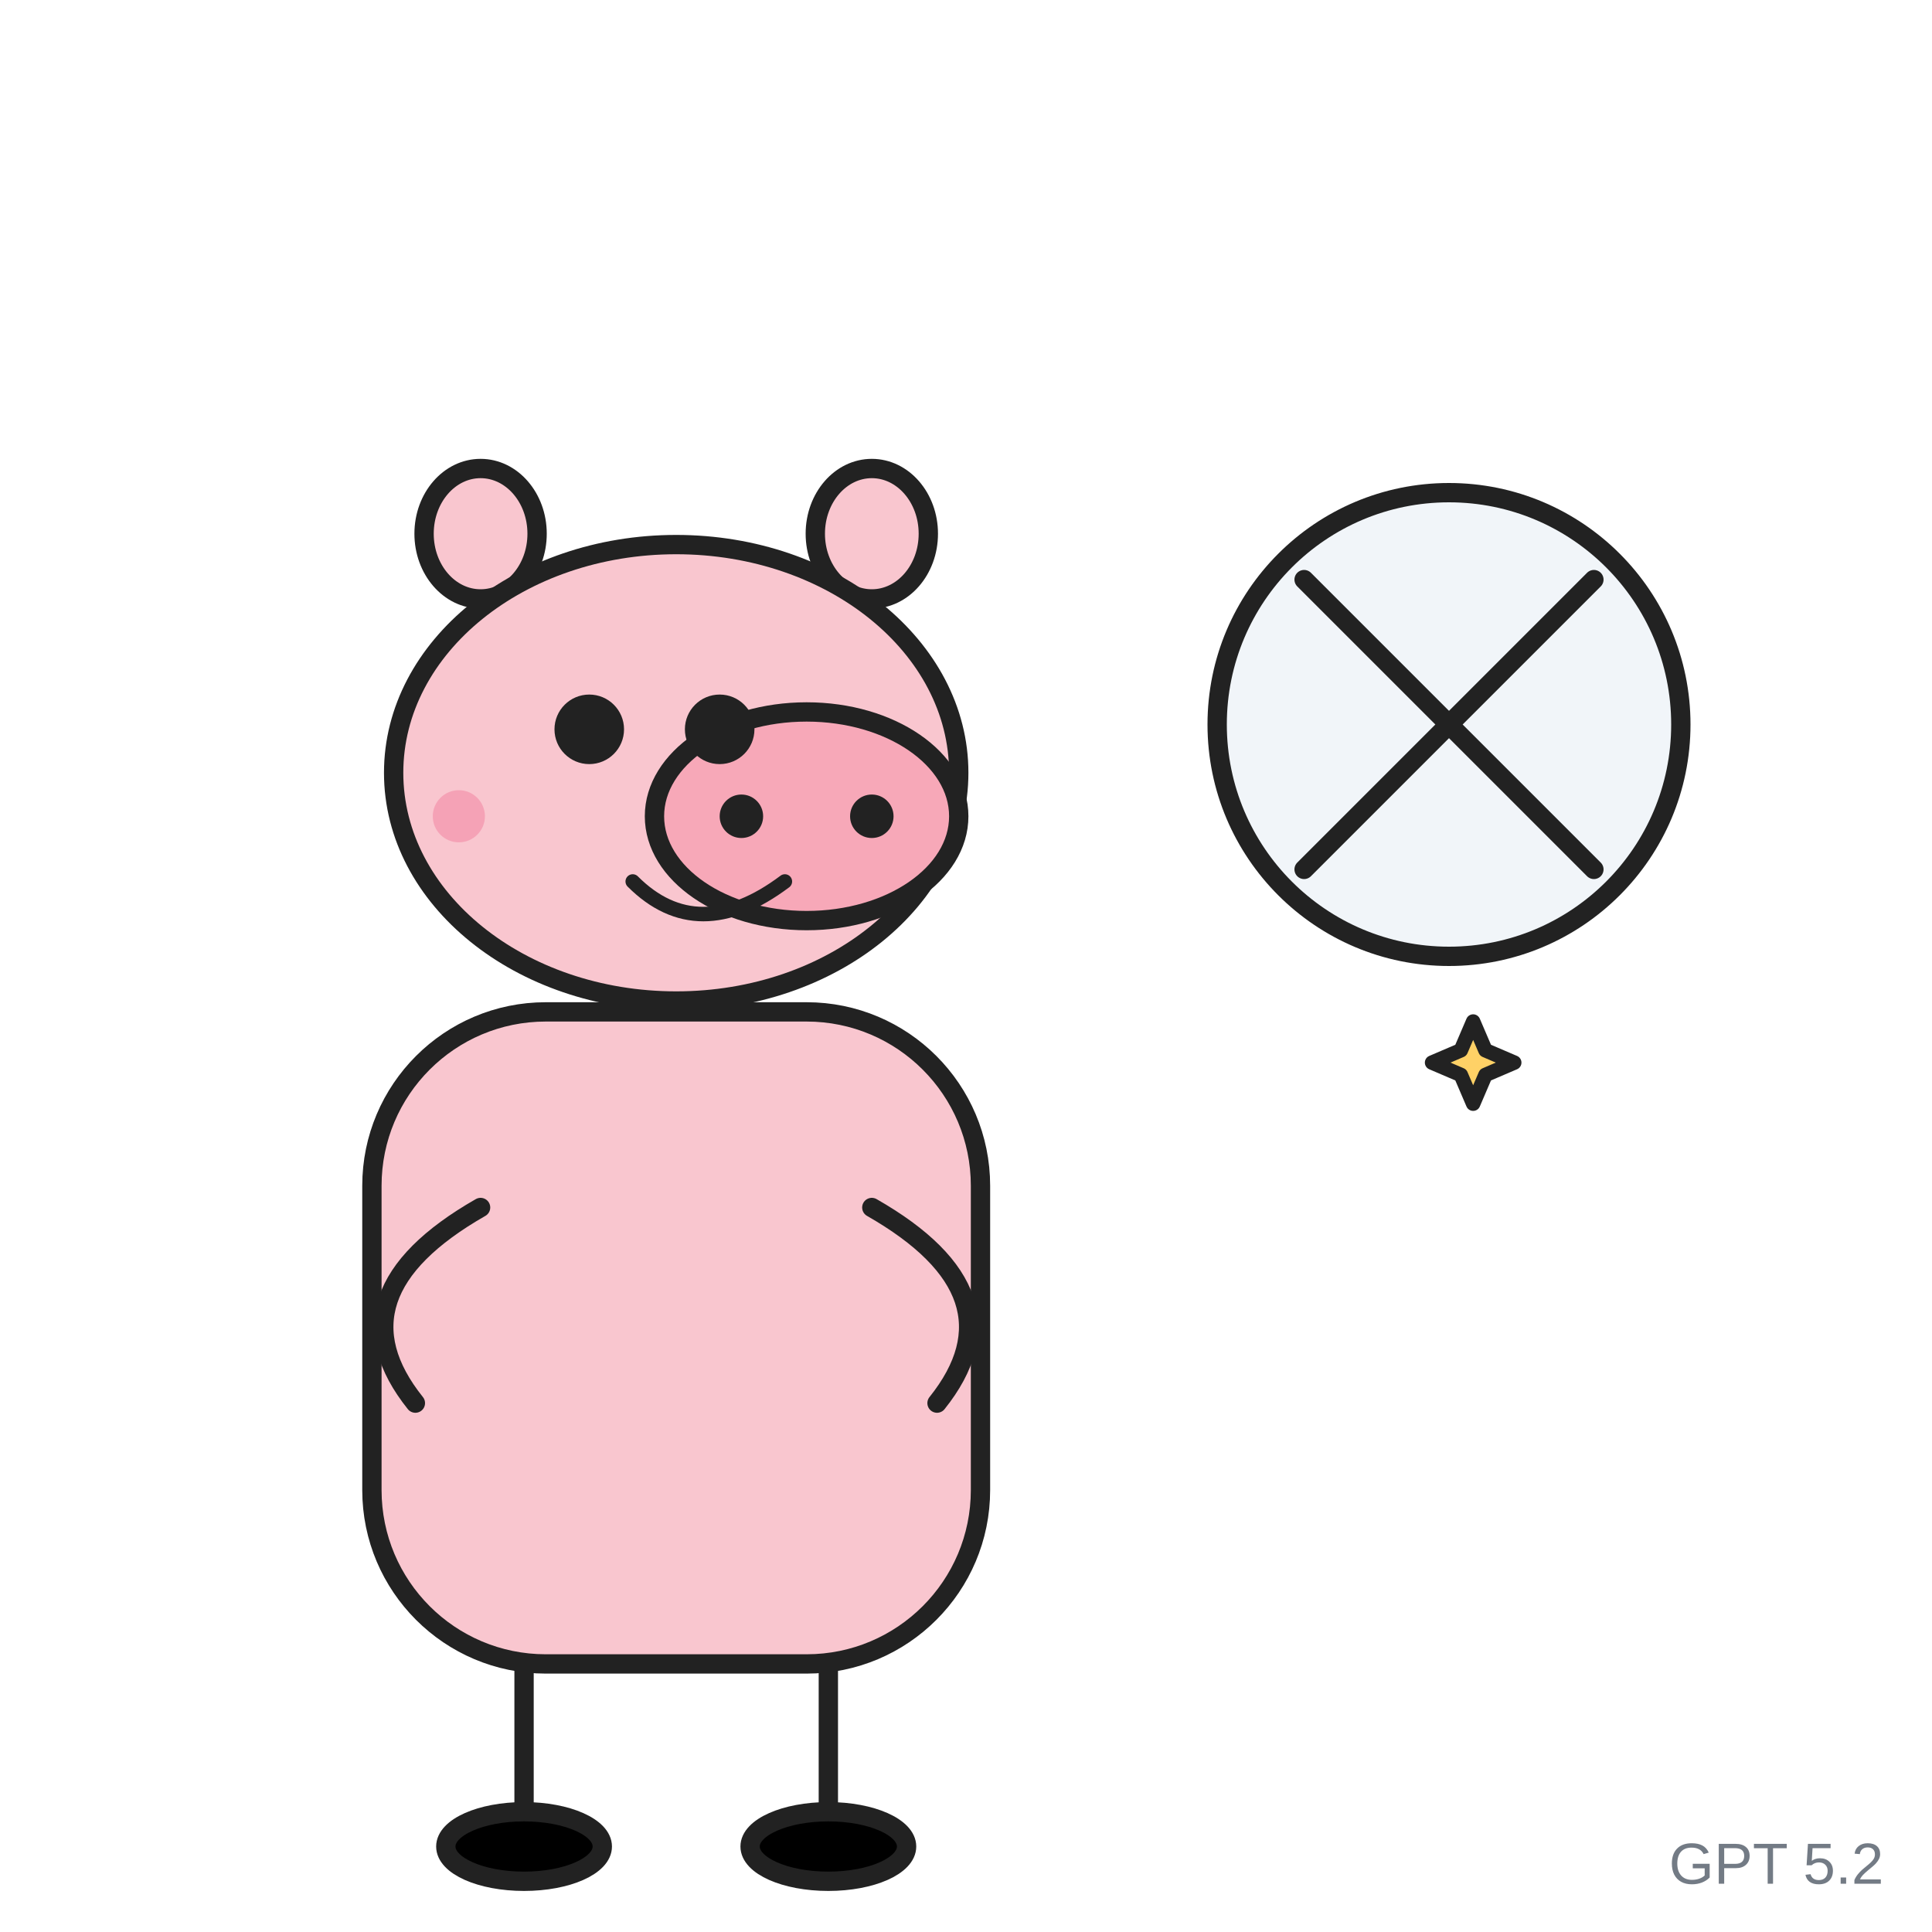
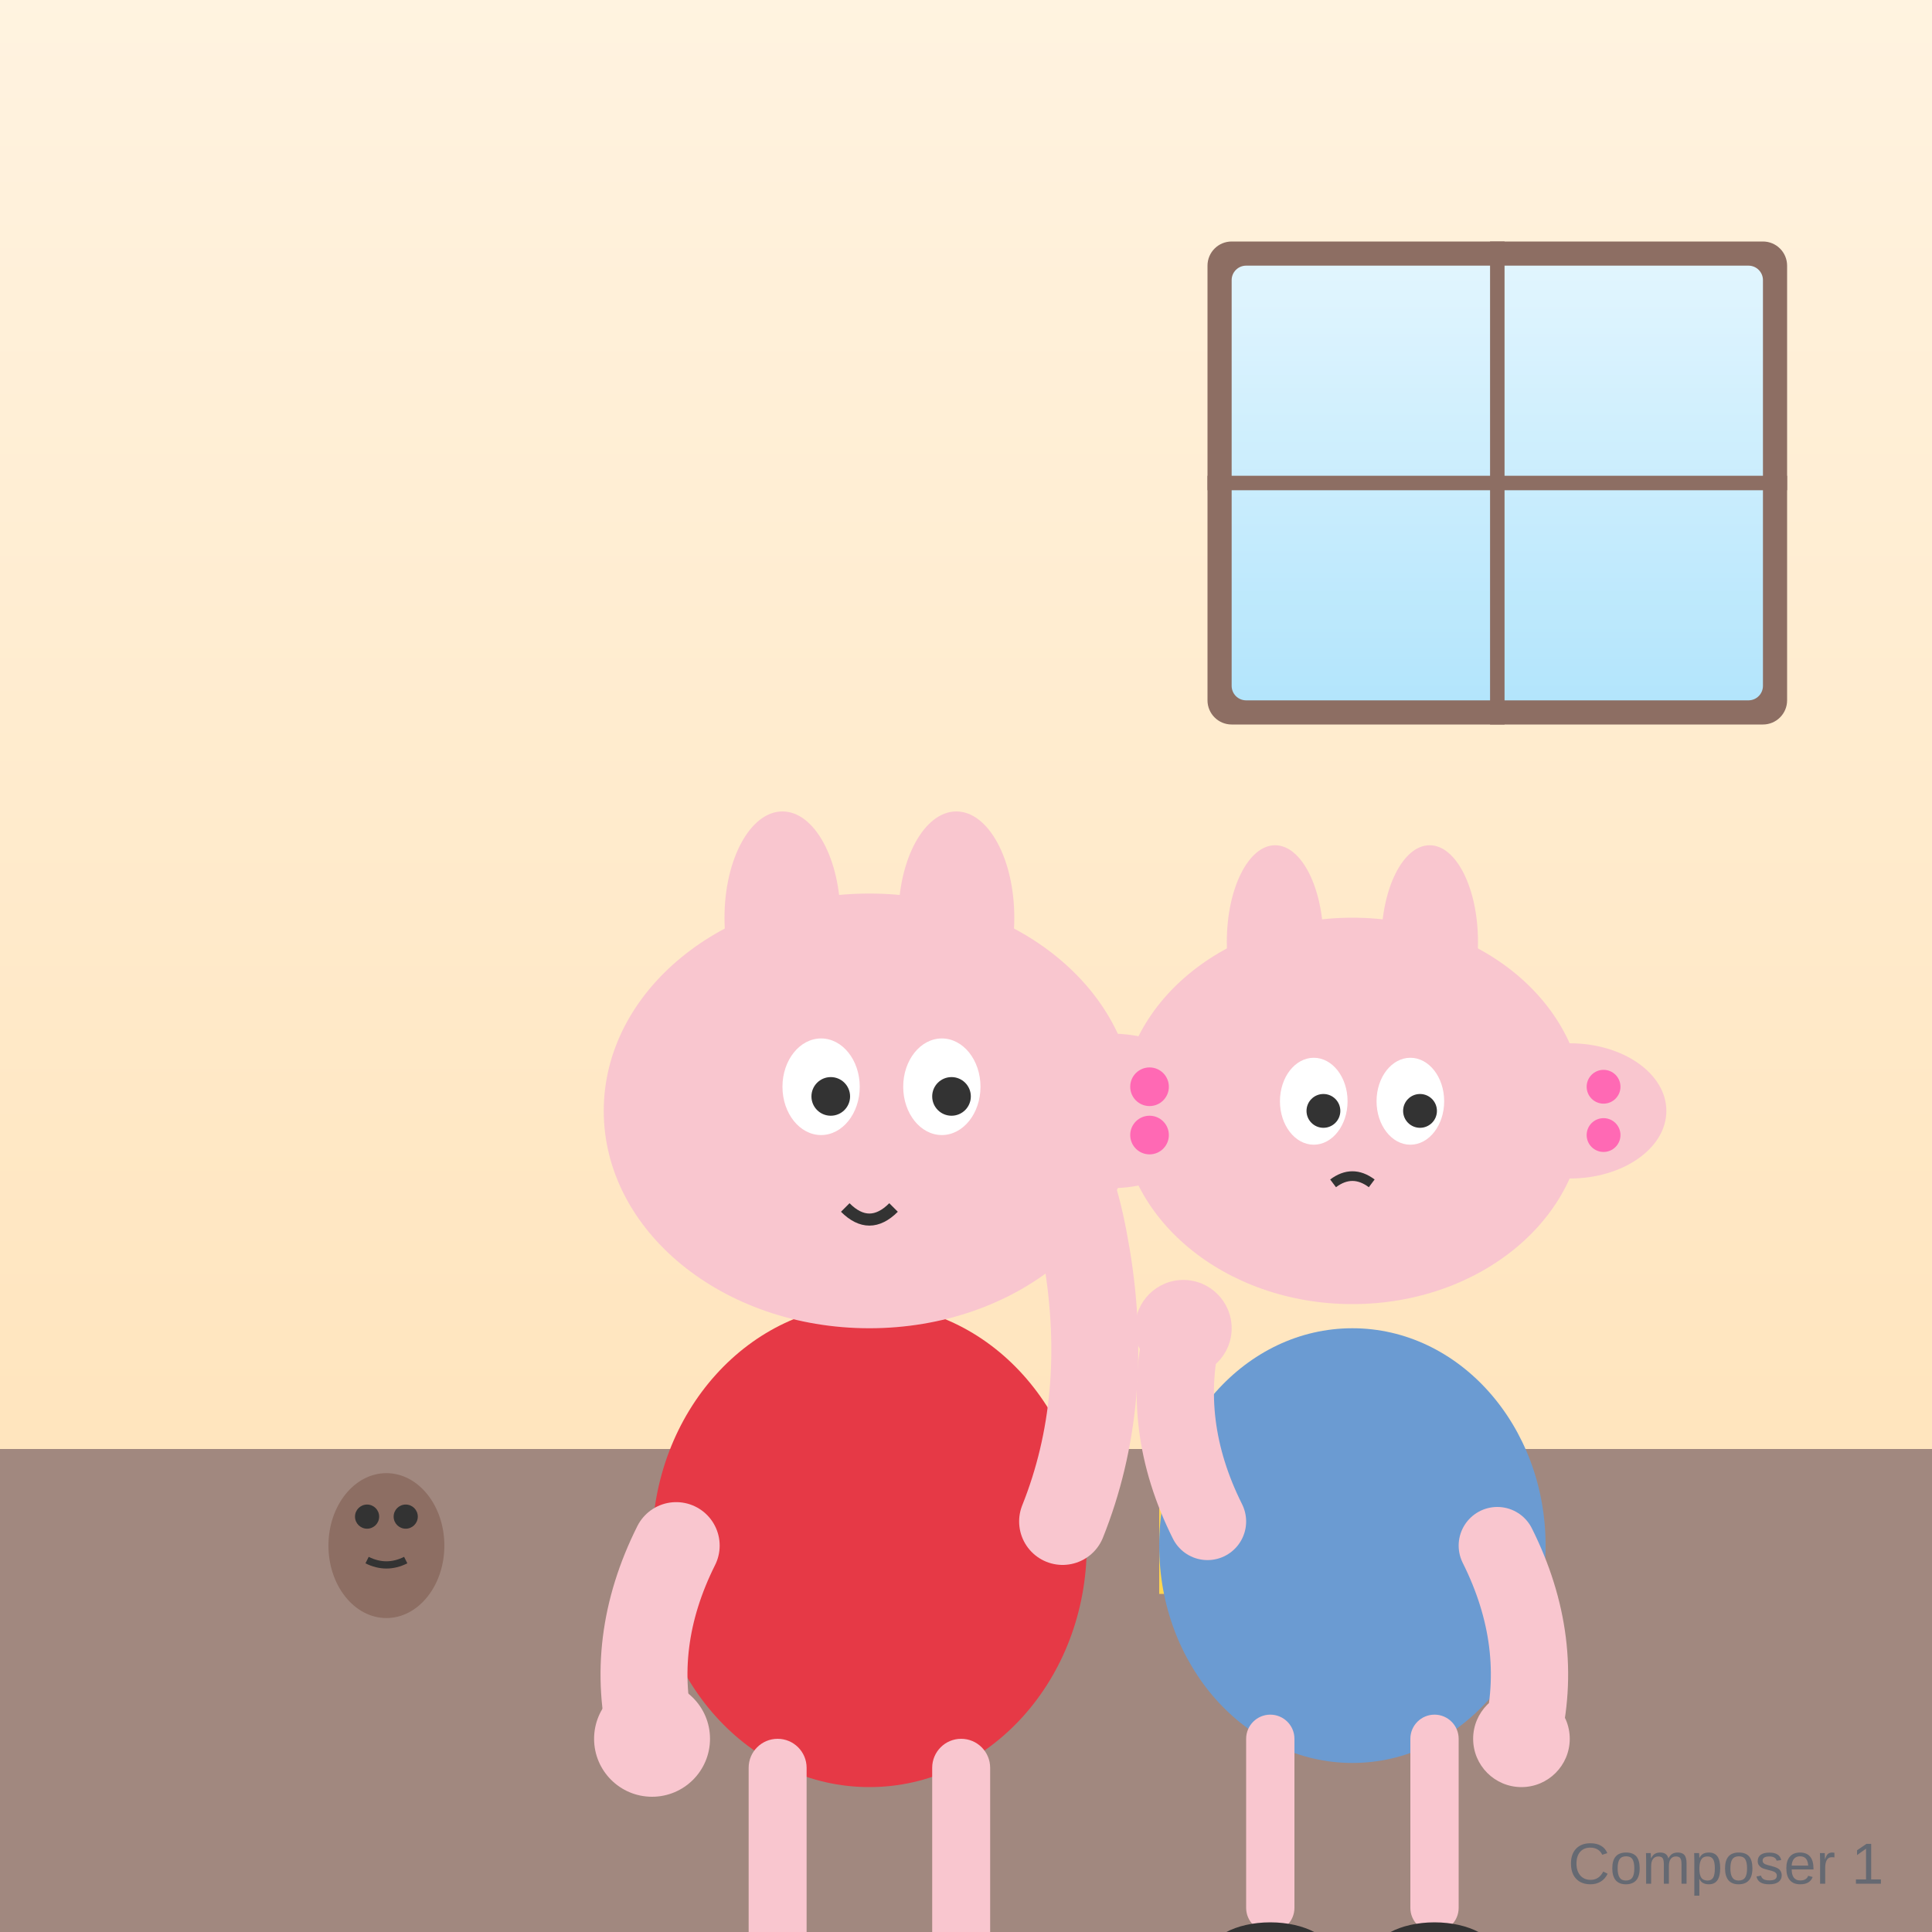
<svg xmlns="http://www.w3.org/2000/svg" width="400" height="400" viewBox="0 0 400 400" role="img" aria-label="Never mind">
-   <rect width="100%" height="100%" fill="#FFFFFF" />
  <defs>
-     <style>
-       .ol { stroke: #222222; stroke-width: 4; stroke-linecap: round; stroke-linejoin: round; }
-       .softol { stroke: #222222; stroke-width: 3; stroke-linecap: round; stroke-linejoin: round; }
-     </style>
+     <linearGradient id="playroomBg" x1="0%" y1="0%" x2="0%" y2="100%">
+       <stop offset="0%" stop-color="#FFF3E0" />
+       <stop offset="100%" stop-color="#FFE0B2" />
+     </linearGradient>
+     <linearGradient id="windowDaylight3" x1="0%" y1="0%" x2="0%" y2="100%">
+       <stop offset="0%" stop-color="#E1F5FE" />
+       <stop offset="100%" stop-color="#B3E5FC" />
+     </linearGradient>
  </defs>
-   <ellipse class="ol" cx="99.5" cy="110.5" rx="11.7" ry="13.5" fill="#F9C6CF" />
-   <ellipse class="ol" cx="180.5" cy="110.5" rx="11.7" ry="13.5" fill="#F9C6CF" />
-   <ellipse class="ol" cx="140" cy="160" rx="58.5" ry="47.25" fill="#F9C6CF" />
-   <ellipse class="ol" cx="167.0" cy="169.0" rx="31.5" ry="21.6" fill="#F7A8B8" />
-   <circle cx="153.5" cy="169.0" r="4.5" fill="#222222" />
-   <circle cx="180.5" cy="169.0" r="4.5" fill="#222222" />
-   <circle cx="122.0" cy="151.0" r="7.2" fill="#222222" />
-   <circle cx="149.0" cy="151.0" r="7.2" fill="#222222" />
-   <circle cx="95.0" cy="169.0" r="5.4" fill="#F59FB4" opacity="0.9" />
-   <path class="softol" d="M 131.0 182.5 Q 144.5 196.0 162.5 182.5" fill="none" />
-   <rect class="ol" x="77.0" y="209.5" width="126.0" height="135.0" rx="36.0" fill="#F9C6CF" />
-   <path class="ol" d="M 99.5 250.0 Q 68.0 268.0 86.0 290.5" fill="none" />
-   <path class="ol" d="M 180.5 250.0 Q 212.0 268.0 194.0 290.5" fill="none" />
-   <path class="ol" d="M 108.5 344.5 L 108.5 376.0" />
-   <path class="ol" d="M 171.5 344.5 L 171.5 376.0" />
-   <ellipse class="ol" cx="108.5" cy="382.3" rx="16.2" ry="7.2" fill="#000000" />
-   <ellipse class="ol" cx="171.5" cy="382.3" rx="16.2" ry="7.2" fill="#000000" />
-   <circle class="ol" cx="300" cy="150" r="48" fill="#F1F5F9" />
-   <path class="ol" d="M 270 120 L 330 180" fill="none" />
-   <path class="ol" d="M 330 120 L 270 180" fill="none" />
-   <path d="M 305 211.5 L 307.55 217.45 L 313.5 220 L 307.55 222.55 L 305 228.5 L 302.45 222.55 L 296.5 220 L 302.45 217.45 Z" fill="#FFD166" stroke="#222222" stroke-width="3" stroke-linejoin="round" />
-   <text x="390" y="390" text-anchor="end" font-family="Arial, sans-serif" font-size="12" fill="#5B6470" opacity="0.85">GPT 5.2</text>
+   <rect width="400" height="400" fill="url(#playroomBg)" />
+   <rect x="250" y="50" width="120" height="100" rx="5" fill="#8D6E63" />
+   <rect x="255" y="55" width="110" height="90" rx="3" fill="url(#windowDaylight3)" />
+   <line x1="310" y1="50" x2="310" y2="150" stroke="#8D6E63" stroke-width="3" />
+   <line x1="250" y1="100" x2="370" y2="100" stroke="#8D6E63" stroke-width="3" />
+   <rect x="0" y="300" width="400" height="100" fill="#A1887F" />
+   <g transform="translate(80, 320)">
+     <ellipse cx="0" cy="0" rx="12" ry="15" fill="#8D6E63" />
+     <circle cx="-4" cy="-6" r="2.5" fill="#333" />
+     <circle cx="4" cy="-6" r="2.5" fill="#333" />
+     <path d="M -4 3 Q 0 5 4 3" stroke="#333" stroke-width="1.5" fill="none" />
+   </g>
+   <circle cx="150" cy="330" r="15" fill="#E53935" />
+   <circle cx="150" cy="330" r="10" fill="#FF5252" />
+   <ellipse cx="300" cy="320" rx="20" ry="8" fill="#FFD54F" />
+   <ellipse cx="300" cy="315" rx="18" ry="7" fill="#4CAF50" />
+   <ellipse cx="300" cy="310" rx="16" ry="6" fill="#2196F3" />
+   <rect x="240" y="310" width="20" height="20" fill="#FFD54F" />
+   <rect x="242" y="312" width="16" height="16" fill="#FFE082" />
+   <line x1="250" y1="310" x2="252" y2="312" stroke="#8D6E63" stroke-width="1" />
+   <g transform="translate(280, 280)">
+     <ellipse cx="0" cy="40" rx="40" ry="45" fill="#6B9BD2" />
+     <rect x="-22" y="75" width="10" height="45" rx="5" fill="#F9C6CF" />
+     <rect x="12" y="75" width="10" height="45" rx="5" fill="#F9C6CF" />
+     <ellipse cx="-17" cy="125" rx="13" ry="7" fill="#333" />
+     <ellipse cx="17" cy="125" rx="13" ry="7" fill="#333" />
+     <path d="M -30 35 Q -40 15 -35 -5" stroke="#F9C6CF" stroke-width="16" stroke-linecap="round" fill="none" />
+     <circle cx="-35" cy="-5" r="10" fill="#F9C6CF" />
+     <path d="M 30 40 Q 40 60 35 80" stroke="#F9C6CF" stroke-width="16" stroke-linecap="round" fill="none" />
+     <circle cx="35" cy="80" r="10" fill="#F9C6CF" />
+     <ellipse cx="0" cy="-50" rx="48" ry="40" fill="#F9C6CF" />
+     <ellipse cx="45" cy="-50" rx="20" ry="14" fill="#F9C6CF" />
+     <circle cx="52" cy="-55" r="3.5" fill="#FF69B4" />
+     <circle cx="52" cy="-45" r="3.5" fill="#FF69B4" />
+     <ellipse cx="-16" cy="-85" rx="10" ry="20" fill="#F9C6CF" />
+     <ellipse cx="16" cy="-85" rx="10" ry="20" fill="#F9C6CF" />
+     <ellipse cx="-8" cy="-52" rx="7" ry="9" fill="white" />
+     <ellipse cx="12" cy="-52" rx="7" ry="9" fill="white" />
+     <circle cx="-6" cy="-50" r="3.5" fill="#333" />
+     <circle cx="14" cy="-50" r="3.5" fill="#333" />
+     <path d="M -4 -35 Q 0 -38 4 -35" stroke="#333" stroke-width="2" fill="none" />
+   </g>
+   <g transform="translate(180, 280)">
+     <ellipse cx="0" cy="40" rx="45" ry="50" fill="#E63946" />
+     <rect x="-25" y="80" width="12" height="50" rx="6" fill="#F9C6CF" />
+     <rect x="13" y="80" width="12" height="50" rx="6" fill="#F9C6CF" />
+     <ellipse cx="-19" cy="135" rx="15" ry="8" fill="#333" />
+     <ellipse cx="19" cy="135" rx="15" ry="8" fill="#333" />
+     <path d="M 40 35 Q 50 10 45 -20 Q 40 -50 30 -40" stroke="#F9C6CF" stroke-width="18" stroke-linecap="round" fill="none" />
+     <circle cx="30" cy="-40" r="12" fill="#F9C6CF" />
+     <ellipse cx="30" cy="-40" rx="10" ry="8" fill="#F9C6CF" />
+     <path d="M -40 40 Q -50 60 -45 80" stroke="#F9C6CF" stroke-width="18" stroke-linecap="round" fill="none" />
+     <circle cx="-45" cy="80" r="12" fill="#F9C6CF" />
+     <ellipse cx="0" cy="-50" rx="55" ry="45" fill="#F9C6CF" />
+     <ellipse cx="50" cy="-50" rx="22" ry="16" fill="#F9C6CF" />
+     <circle cx="58" cy="-55" r="4" fill="#FF69B4" />
+     <circle cx="58" cy="-45" r="4" fill="#FF69B4" />
+     <ellipse cx="-18" cy="-90" rx="12" ry="22" fill="#F9C6CF" />
+     <ellipse cx="18" cy="-90" rx="12" ry="22" fill="#F9C6CF" />
+     <ellipse cx="-10" cy="-55" rx="8" ry="10" fill="white" />
+     <ellipse cx="15" cy="-55" rx="8" ry="10" fill="white" />
+     <circle cx="-8" cy="-53" r="4" fill="#333" />
+     <circle cx="17" cy="-53" r="4" fill="#333" />
+     <path d="M -5 -30 Q 0 -25 5 -30" stroke="#333" stroke-width="2.5" fill="none" />
+   </g>
+   <text x="390" y="390" text-anchor="end" font-family="Arial, sans-serif" font-size="12" fill="#5B6470" opacity="0.85">Composer 1</text>
</svg>
